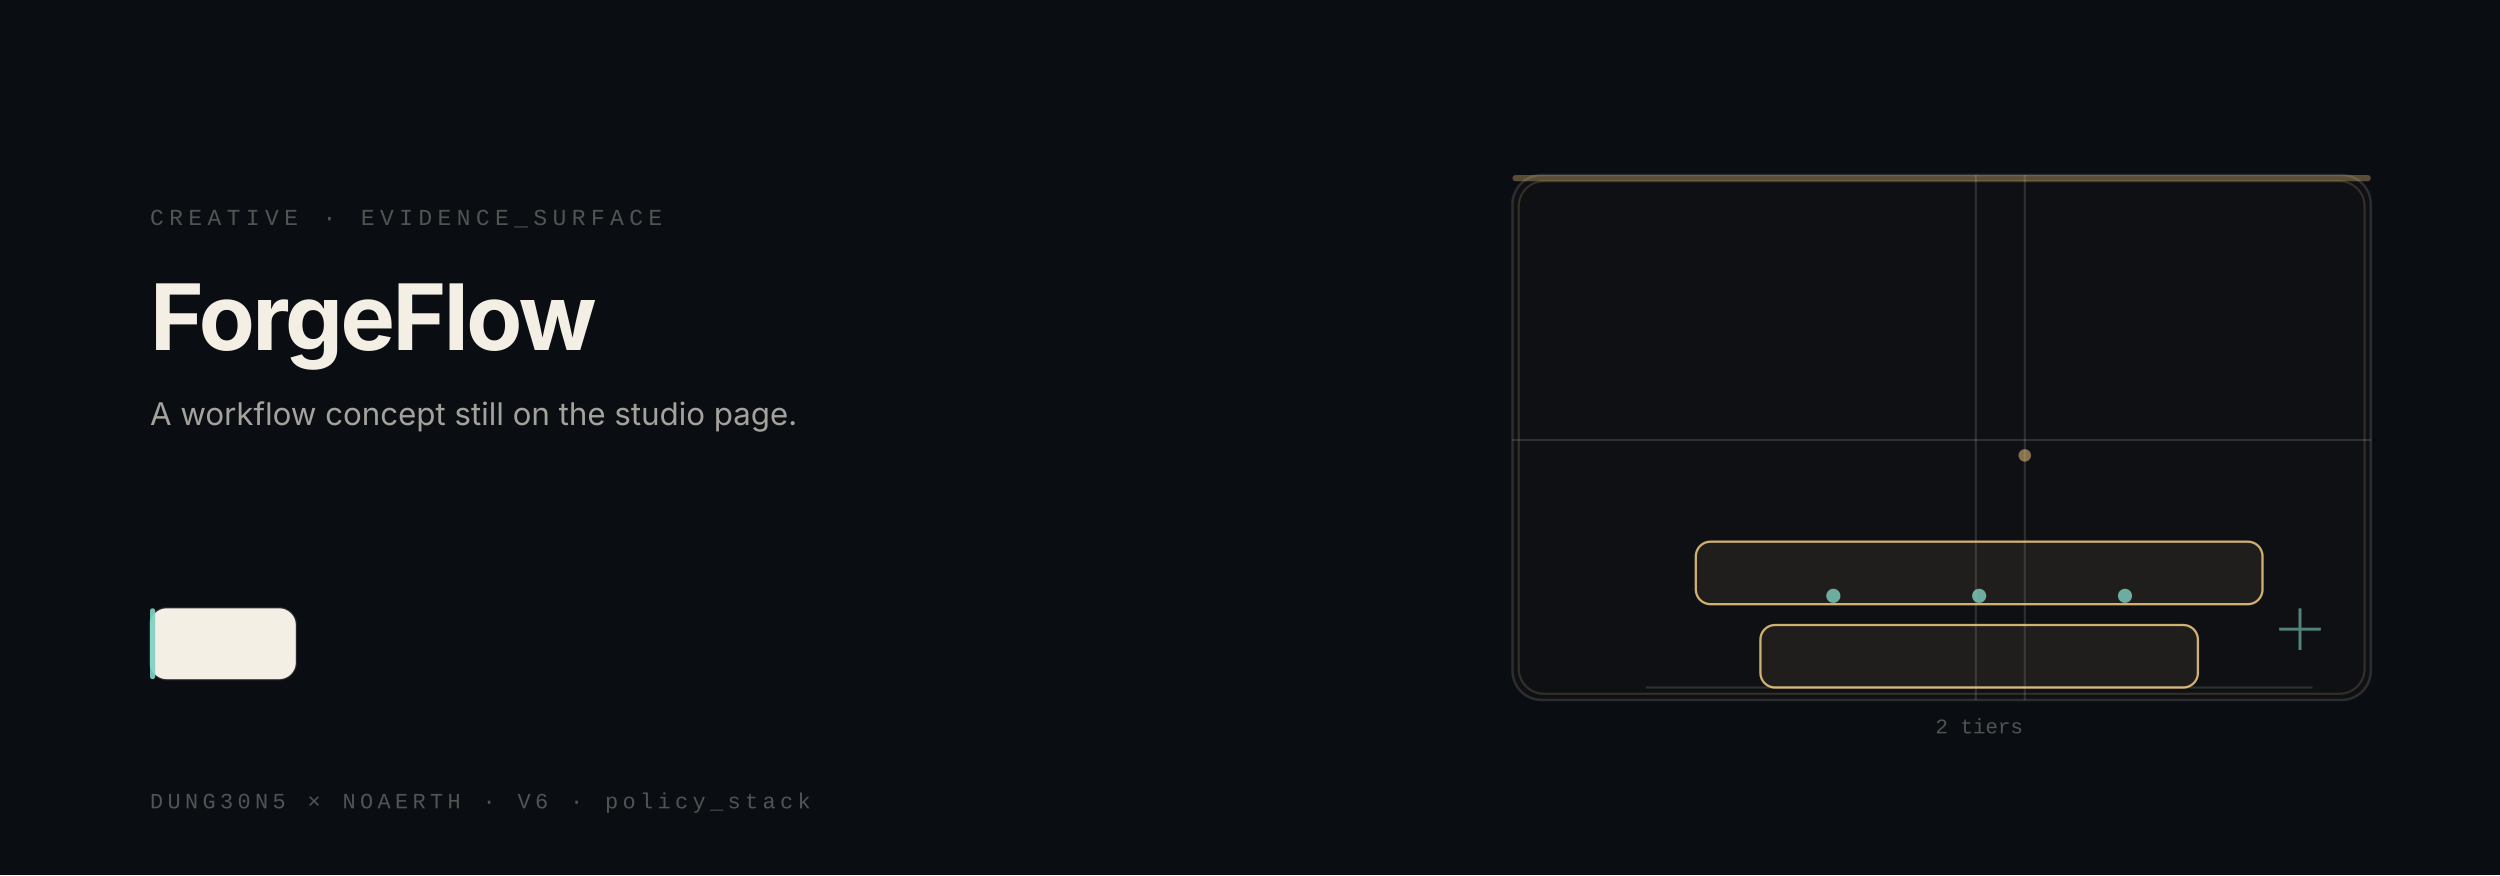
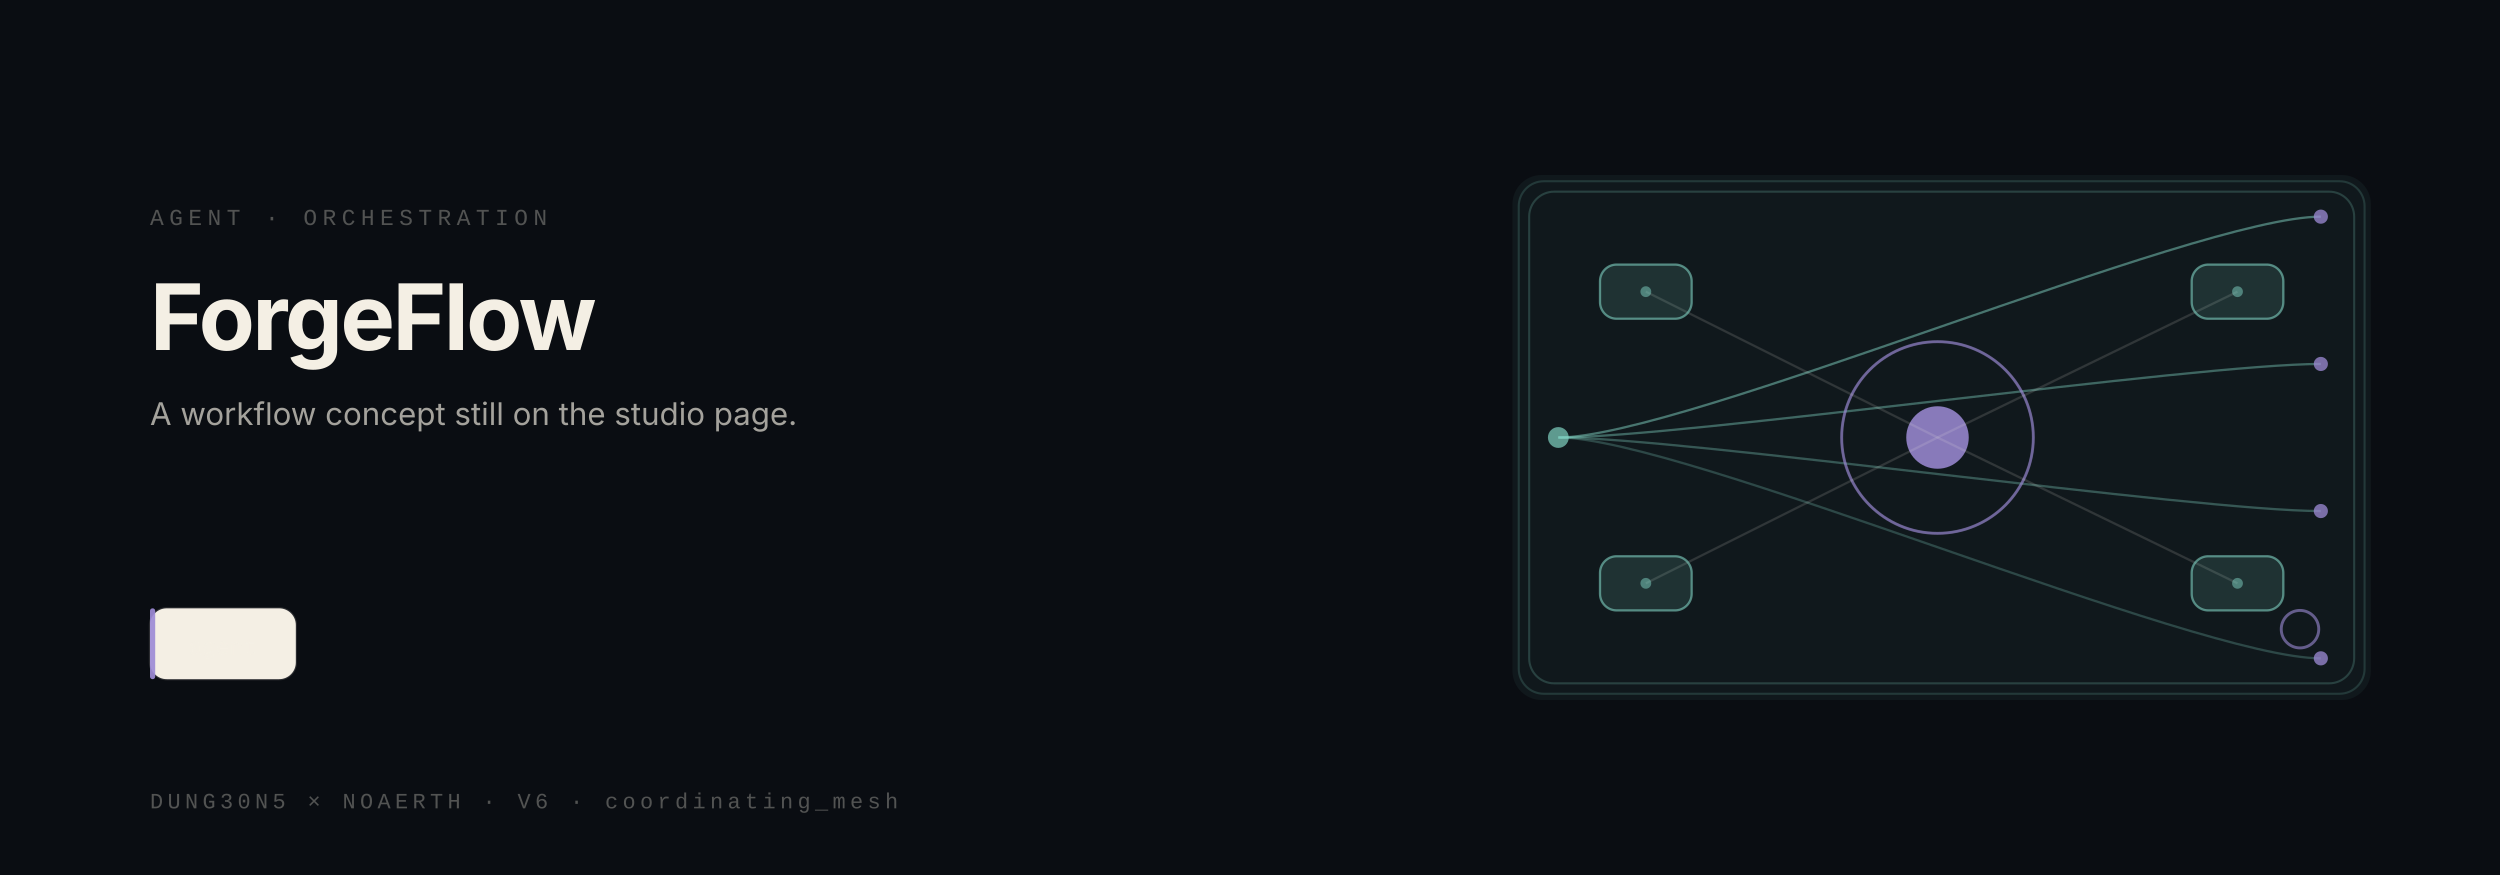
- <svg xmlns="http://www.w3.org/2000/svg" viewBox="0 0 1200 420" width="1200" height="420" role="img" aria-label="ForgeFlow: claims stack into tiers, and evidence is carried up to be checked">
+ <svg xmlns="http://www.w3.org/2000/svg" viewBox="0 0 1200 420" width="1200" height="420" role="img" aria-label="ForgeFlow: nodes advertise, a coordinator selects, work converges">
  <rect width="1200" height="420" fill="#0a0d12" />
-   <text x="72" y="108" font-family="ui-monospace, SFMono-Regular, Menlo, Monaco, Consolas, 'Liberation Mono', monospace" font-size="11" letter-spacing="2.6" fill="#f4efe44f">CREATIVE · EVIDENCE_SURFACE</text>
+   <text x="72" y="108" font-family="ui-monospace, SFMono-Regular, Menlo, Monaco, Consolas, 'Liberation Mono', monospace" font-size="11" letter-spacing="2.6" fill="#f4efe44f">AGENT · ORCHESTRATION</text>
  <text x="72" y="168" font-family="-apple-system, BlinkMacSystemFont, 'Segoe UI', Inter, Helvetica, Arial, sans-serif" font-size="44" font-weight="660" letter-spacing="-1.2" fill="#f4efe4">ForgeFlow</text>
  <text x="72" y="204" font-family="-apple-system, BlinkMacSystemFont, 'Segoe UI', Inter, Helvetica, Arial, sans-serif" font-size="15" fill="#f4efe4a8">A workflow concept still on the studio page.</text>
  <rect x="72.0" y="292.0" width="70.0" height="34.0" rx="8" fill="#f4efe4" stroke="#f4efe424" stroke-width="1.1" />
-   <rect x="72.0" y="292.0" width="2.5" height="34.0" rx="1.2" fill="#7fd1c1" opacity="0.92" />
-   <text x="107.0" y="314" font-family="ui-monospace, SFMono-Regular, Menlo, Monaco, Consolas, 'Liberation Mono', monospace" font-size="11" fill="#f4efe4" fill-opacity="0.82" text-anchor="middle">creative</text>
-   <rect x="726.0" y="84.0" width="412.0" height="252.0" rx="14" fill="#e7c27a" fill-opacity="0.02" />
-   <rect x="729.0" y="87.0" width="406.0" height="246.0" rx="12" fill="none" stroke="#e7c27a" stroke-width="1" stroke-opacity="0.18" />
-   <rect x="726.0" y="84.0" width="412.0" height="252.0" rx="14" fill="none" stroke="#f4efe424" stroke-width="1.2" />
-   <line x1="971.9" y1="84.0" x2="971.9" y2="336.0" stroke="#f4efe424" stroke-width="1" />
-   <line x1="948.4" y1="84.0" x2="948.4" y2="336.0" stroke="#f4efe424" stroke-width="1" />
-   <line x1="726.0" y1="211.2" x2="1138.0" y2="211.2" stroke="#f4efe424" stroke-width="1" />
-   <circle cx="971.9" cy="218.6" r="3" fill="#e7c27a" opacity="0.55" />
-   <rect x="726.0" y="84.0" width="412.0" height="3" rx="1.5" fill="#e7c27a" opacity="0.35" />
-   <path d="M1094.0 302.0 h20 M1104.0 292.0 v20" stroke="#7fd1c1" stroke-width="1.4" opacity="0.6" />
-   <rect x="845.0" y="300.0" width="210.0" height="30" rx="7" fill="#e7c27a" fill-opacity="0.09" stroke="#e7c27a" stroke-width="1.1" opacity="0.9" />
-   <rect x="814.0" y="260.0" width="272.0" height="30" rx="7" fill="#e7c27a" fill-opacity="0.09" stroke="#e7c27a" stroke-width="1.1" opacity="0.9" />
-   <circle cx="880" cy="286" r="3.4" fill="#7fd1c1" opacity="0.8" />
-   <circle cx="950" cy="286" r="3.4" fill="#7fd1c1" opacity="0.8" />
-   <circle cx="1020" cy="286" r="3.4" fill="#7fd1c1" opacity="0.8" />
-   <line x1="790" y1="330" x2="1110" y2="330" stroke="#f4efe424" stroke-width="1" />
-   <text x="950" y="352" font-family="ui-monospace, SFMono-Regular, Menlo, Monaco, Consolas, 'Liberation Mono', monospace" font-size="10" fill="#f4efe44f" text-anchor="middle">2 tiers</text>
-   <text x="72" y="388" font-family="ui-monospace, SFMono-Regular, Menlo, Monaco, Consolas, 'Liberation Mono', monospace" font-size="10.5" letter-spacing="2.1" fill="#f4efe44f">DUNG30N5 × NOAERTH · V6 · policy_stack</text>
+   <rect x="72.0" y="292.0" width="2.5" height="34.0" rx="1.2" fill="#9d8bd6" opacity="0.92" />
+   <text x="107.0" y="314" font-family="ui-monospace, SFMono-Regular, Menlo, Monaco, Consolas, 'Liberation Mono', monospace" font-size="11" fill="#f4efe4" fill-opacity="0.82" text-anchor="middle">agent</text>
+   <rect x="726.0" y="84.0" width="412.0" height="252.0" rx="14" fill="#7fd1c1" fill-opacity="0.06" />
+   <rect x="729.0" y="87.0" width="406.0" height="246.0" rx="12" fill="none" stroke="#7fd1c1" stroke-width="1" stroke-opacity="0.18" />
+   <circle cx="748.0" cy="210.0" r="5" fill="#7fd1c1" opacity="0.7" />
+   <path d="M748.0 210.0 C808.0 210.0 1054.0 104.0 1114.0 104.0" fill="none" stroke="#7fd1c1" stroke-width="1.1" opacity="0.50" />
+   <circle cx="1114.0" cy="104.0" r="3.4" fill="#9d8bd6" opacity="0.75" />
+   <path d="M748.0 210.0 C808.0 210.0 1054.0 174.7 1114.0 174.7" fill="none" stroke="#7fd1c1" stroke-width="1.1" opacity="0.42" />
+   <circle cx="1114.0" cy="174.7" r="3.4" fill="#9d8bd6" opacity="0.75" />
+   <path d="M748.0 210.0 C808.0 210.0 1054.0 245.3 1114.0 245.3" fill="none" stroke="#7fd1c1" stroke-width="1.1" opacity="0.34" />
+   <circle cx="1114.0" cy="245.3" r="3.4" fill="#9d8bd6" opacity="0.75" />
+   <path d="M748.0 210.0 C808.0 210.0 1054.0 316.0 1114.0 316.0" fill="none" stroke="#7fd1c1" stroke-width="1.1" opacity="0.26" />
+   <circle cx="1114.0" cy="316.0" r="3.4" fill="#9d8bd6" opacity="0.75" />
+   <rect x="734.0" y="92.0" width="396.0" height="236.0" rx="12" fill="none" stroke="#7fd1c1" stroke-width="1" stroke-opacity="0.22" />
+   <circle cx="1104.0" cy="302.0" r="9" fill="none" stroke="#9d8bd6" stroke-width="1.4" opacity="0.6" />
+   <circle cx="930" cy="210" r="46" fill="none" stroke="#9d8bd6" stroke-width="1.4" opacity="0.55" />
+   <circle cx="930" cy="210" r="15" fill="#9d8bd6" opacity="0.85" />
+   <circle cx="930.0" cy="210.0" r="46.0" fill="none" stroke="#9d8bd6" stroke-width="1.1" opacity="0.28" />
+   <line x1="790" y1="140" x2="930" y2="210" stroke="#f4efe424" stroke-width="1.1" />
+   <circle cx="790.0" cy="140.0" r="2.6" fill="#7fd1c1" opacity="0.5" />
+   <rect x="768" y="127" width="44" height="26" rx="8" fill="#7fd1c1" fill-opacity="0.14" stroke="#7fd1c1" stroke-width="1.1" stroke-opacity="0.6" opacity="1" />
+   <line x1="1074" y1="140" x2="930" y2="210" stroke="#f4efe424" stroke-width="1.1" />
+   <circle cx="1074.0" cy="140.0" r="2.6" fill="#7fd1c1" opacity="0.5" />
+   <rect x="1052" y="127" width="44" height="26" rx="8" fill="#7fd1c1" fill-opacity="0.14" stroke="#7fd1c1" stroke-width="1.1" stroke-opacity="0.6" opacity="1" />
+   <line x1="790" y1="280" x2="930" y2="210" stroke="#f4efe424" stroke-width="1.1" />
+   <circle cx="790.0" cy="280.0" r="2.6" fill="#7fd1c1" opacity="0.5" />
+   <rect x="768" y="267" width="44" height="26" rx="8" fill="#7fd1c1" fill-opacity="0.14" stroke="#7fd1c1" stroke-width="1.1" stroke-opacity="0.6" opacity="1" />
+   <line x1="1074" y1="280" x2="930" y2="210" stroke="#f4efe424" stroke-width="1.1" />
+   <circle cx="1074.0" cy="280.0" r="2.6" fill="#7fd1c1" opacity="0.5" />
+   <rect x="1052" y="267" width="44" height="26" rx="8" fill="#7fd1c1" fill-opacity="0.14" stroke="#7fd1c1" stroke-width="1.1" stroke-opacity="0.6" opacity="1" />
+   <text x="72" y="388" font-family="ui-monospace, SFMono-Regular, Menlo, Monaco, Consolas, 'Liberation Mono', monospace" font-size="10.5" letter-spacing="2.1" fill="#f4efe44f">DUNG30N5 × NOAERTH · V6 · coordinating_mesh</text>
</svg>
